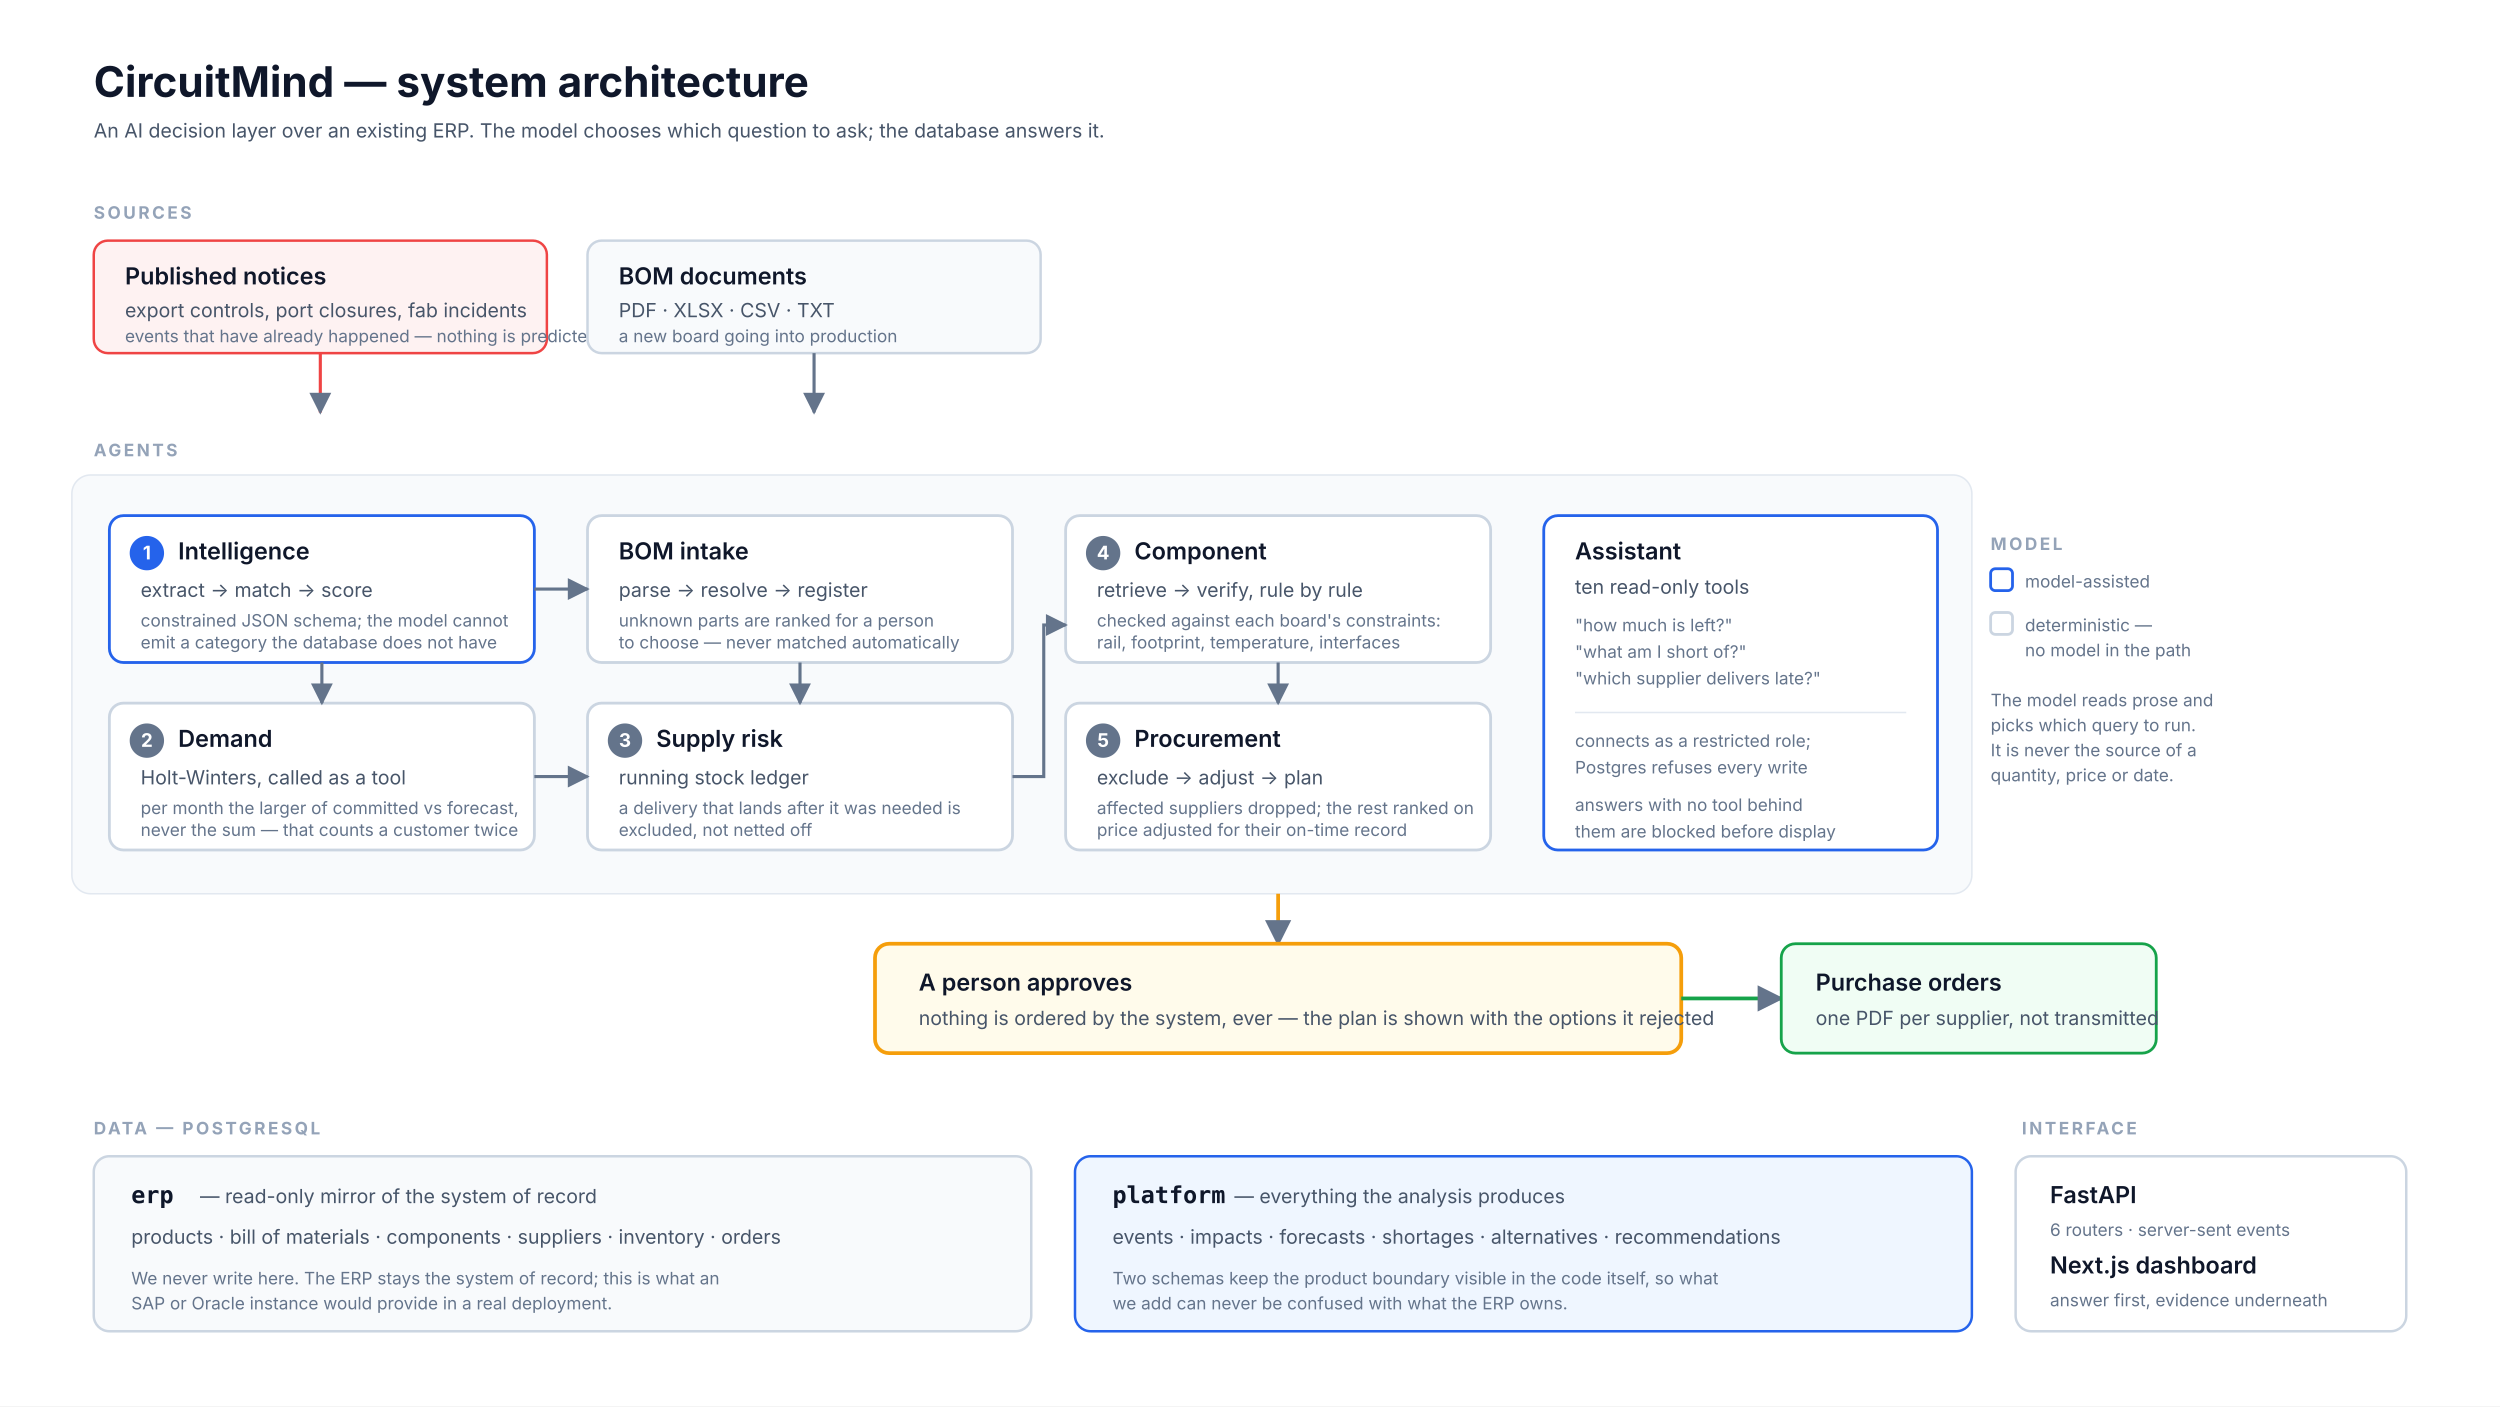
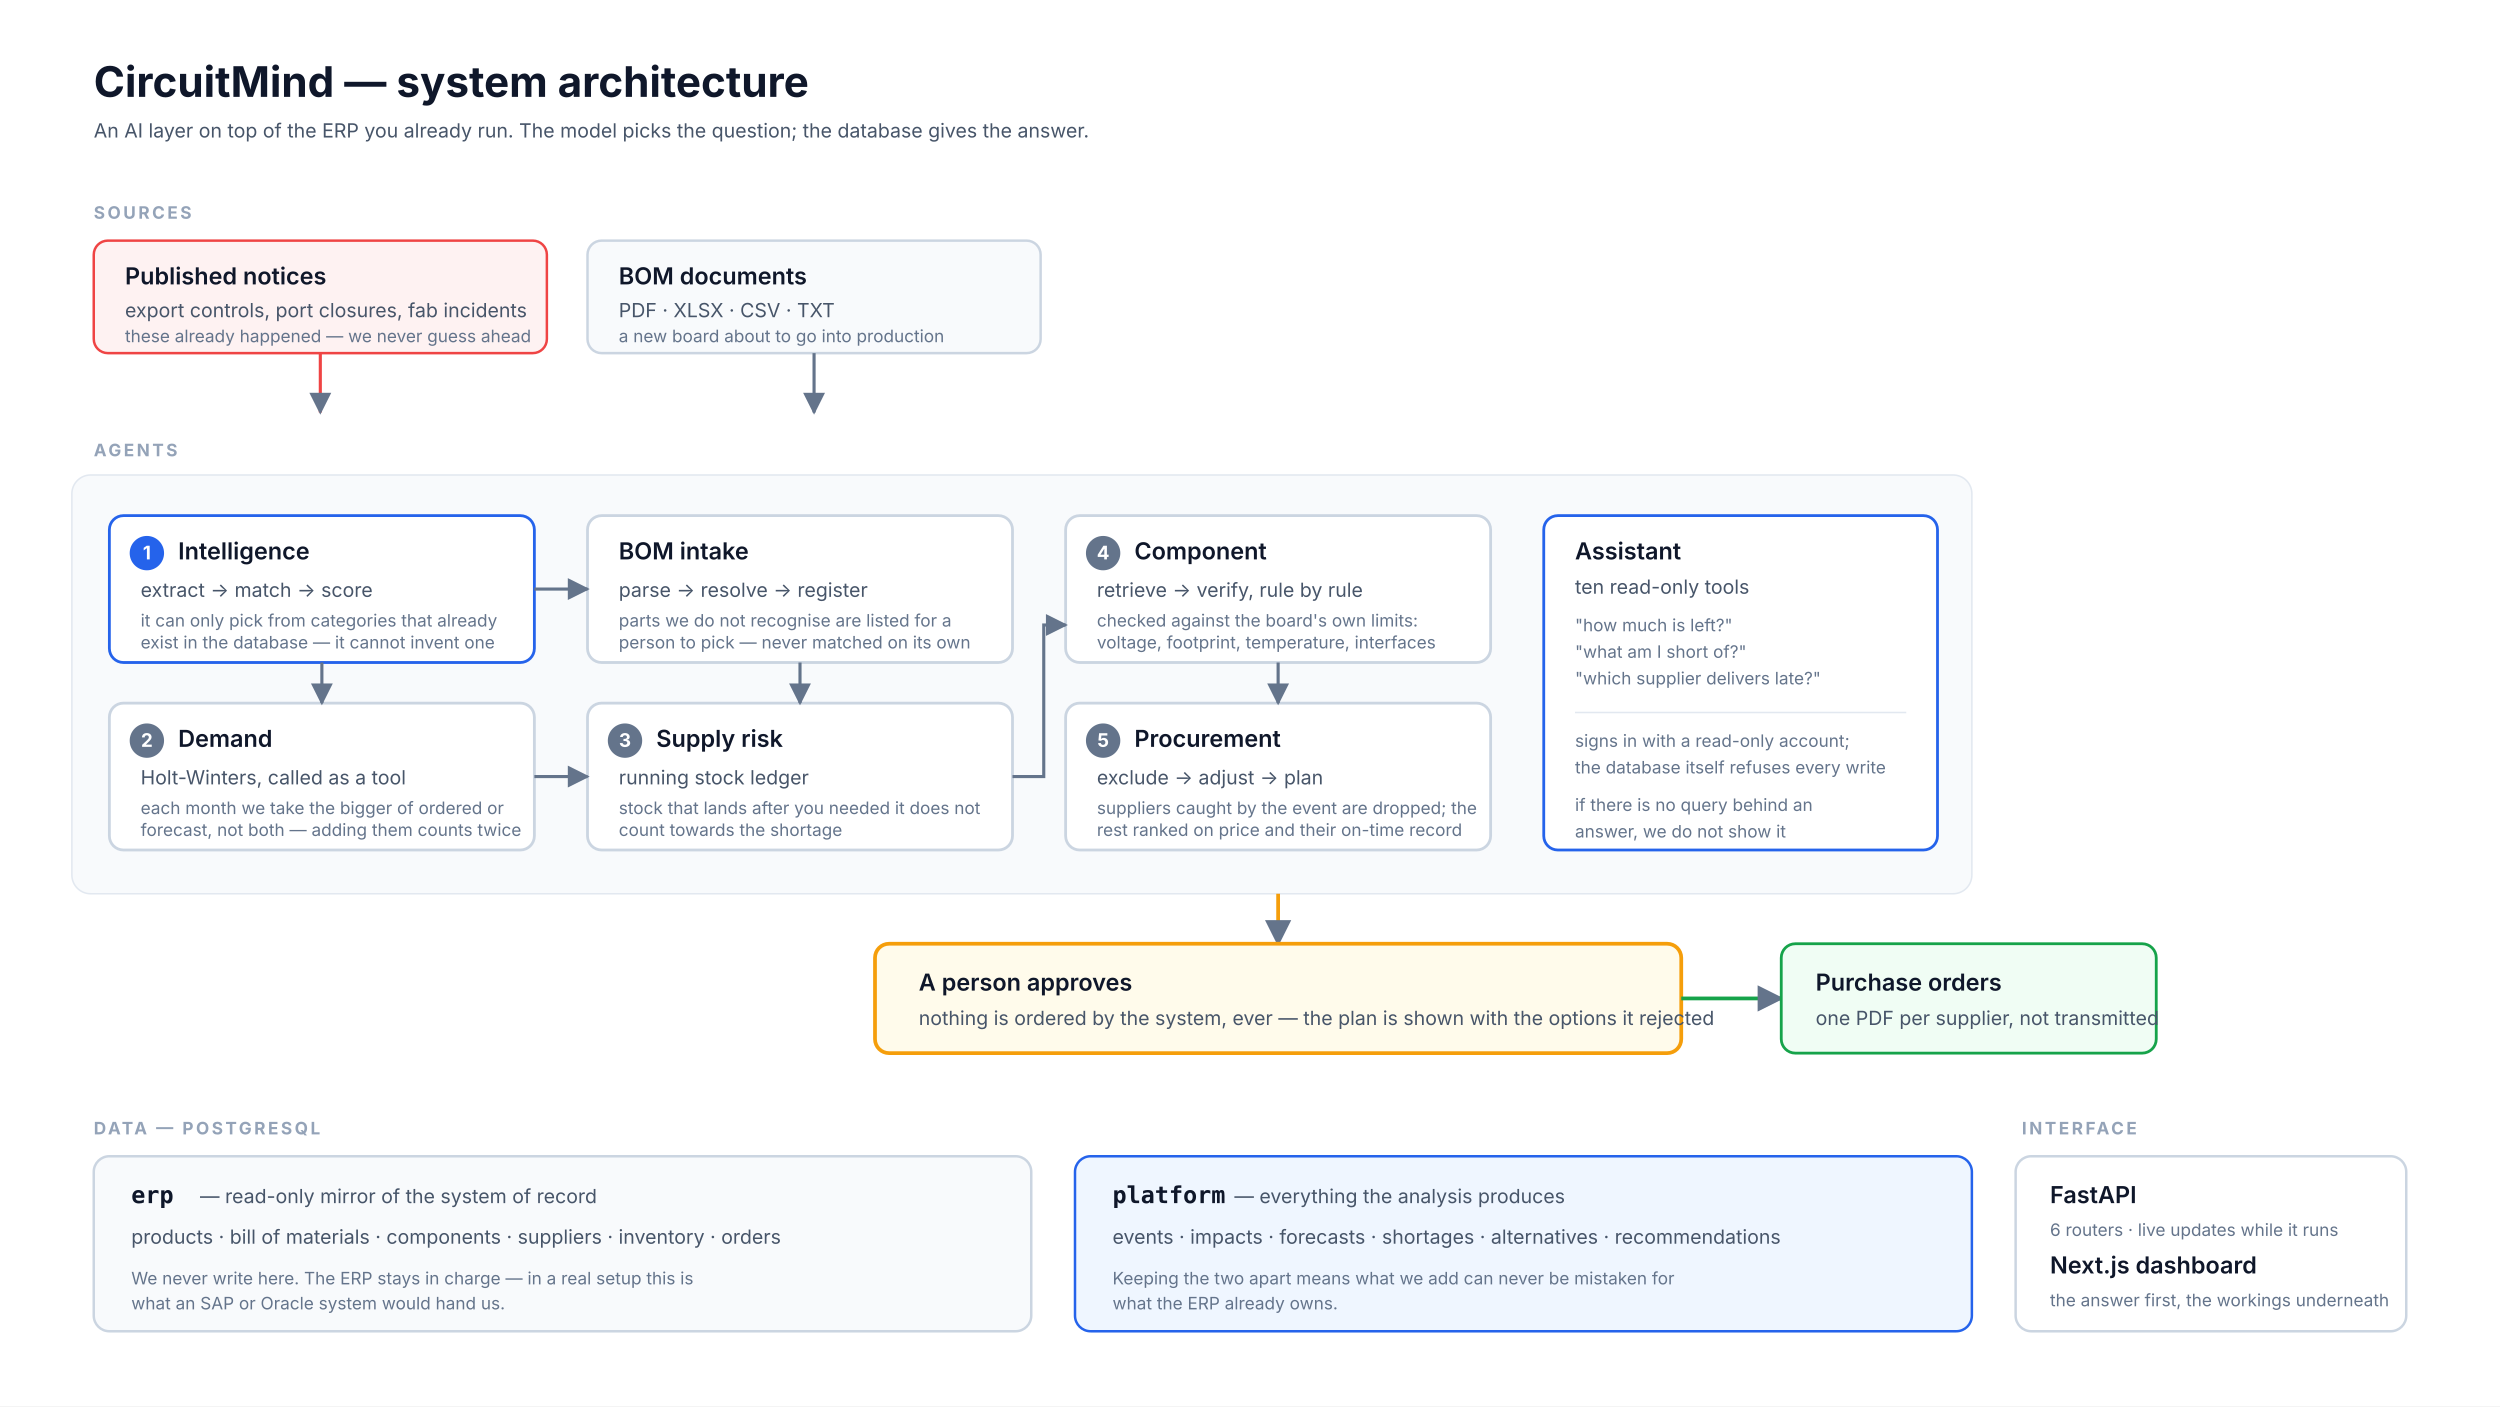
<svg xmlns="http://www.w3.org/2000/svg" viewBox="0 0 1600 900" width="1600" height="900" font-family="Segoe UI, Inter, Helvetica, Arial, sans-serif">
  <defs>
    <marker id="a" viewBox="0 0 10 10" refX="9" refY="5" markerWidth="7" markerHeight="7" orient="auto-start-reverse">
      <path d="M0 0 L10 5 L0 10 z" fill="#64748B" />
    </marker>
    <marker id="aAccent" viewBox="0 0 10 10" refX="9" refY="5" markerWidth="7" markerHeight="7" orient="auto-start-reverse">
      <path d="M0 0 L10 5 L0 10 z" fill="#2563EB" />
    </marker>
    <style>
      .t    { fill:#0F172A; font-size:15px; font-weight:600; }
      .s    { fill:#475569; font-size:12.5px; }
      .xs   { fill:#64748B; font-size:11px; }
      .band { fill:#94A3B8; font-size:11px; font-weight:700; letter-spacing:1.6px; }
      .num  { fill:#FFFFFF; font-size:12px; font-weight:700; }
      .mono { font-family:Consolas, ui-monospace, monospace; }
    </style>
  </defs>
  <rect width="1600" height="900" fill="#FFFFFF" />
  <text x="60" y="62" fill="#0F172A" font-size="27" font-weight="700">CircuitMind — system architecture</text>
-   <text x="60" y="88" class="s">An AI decision layer over an existing ERP. The model chooses which question to ask; the database answers it.</text>
+   <text x="60" y="88" class="s">An AI layer on top of the ERP you already run. The model picks the question; the database gives the answer.</text>
  <text x="60" y="140" class="band">SOURCES</text>
  <g>
    <rect x="60" y="154" width="290" height="72" rx="9" fill="#FEF2F2" stroke="#EF4444" stroke-width="1.6" />
    <text x="80" y="182" class="t">Published notices</text>
    <text x="80" y="203" class="s">export controls, port closures, fab incidents</text>
-     <text x="80" y="219" class="xs">events that have already happened — nothing is predicted</text>
+     <text x="80" y="219" class="xs">these already happened — we never guess ahead</text>
  </g>
  <g>
    <rect x="376" y="154" width="290" height="72" rx="9" fill="#F8FAFC" stroke="#CBD5E1" stroke-width="1.6" />
    <text x="396" y="182" class="t">BOM documents</text>
    <text x="396" y="203" class="s">PDF · XLSX · CSV · TXT</text>
-     <text x="396" y="219" class="xs">a new board going into production</text>
+     <text x="396" y="219" class="xs">a new board about to go into production</text>
  </g>
  <path d="M205 226 V264" stroke="#EF4444" stroke-width="2" marker-end="url(#a)" />
  <path d="M521 226 V264" stroke="#64748B" stroke-width="2" marker-end="url(#a)" />
  <text x="60" y="292" class="band">AGENTS</text>
  <rect x="46" y="304" width="1216" height="268" rx="12" fill="#F8FAFC" stroke="#E2E8F0" />
  <g>
    <rect x="70" y="330" width="272" height="94" rx="9" fill="#FFFFFF" stroke="#2563EB" stroke-width="1.8" />
    <circle cx="94" cy="354" r="11" fill="#2563EB" />
    <text x="94" y="358" text-anchor="middle" class="num">1</text>
    <text x="114" y="358" class="t">Intelligence</text>
    <text x="90" y="382" class="s">extract → match → score</text>
-     <text x="90" y="401" class="xs">constrained JSON schema; the model cannot</text>
-     <text x="90" y="415" class="xs">emit a category the database does not have</text>
+     <text x="90" y="401" class="xs">it can only pick from categories that already</text>
+     <text x="90" y="415" class="xs">exist in the database — it cannot invent one</text>
  </g>
  <g>
    <rect x="376" y="330" width="272" height="94" rx="9" fill="#FFFFFF" stroke="#CBD5E1" stroke-width="1.8" />
    <text x="396" y="358" class="t">BOM intake</text>
    <text x="396" y="382" class="s">parse → resolve → register</text>
-     <text x="396" y="401" class="xs">unknown parts are ranked for a person</text>
-     <text x="396" y="415" class="xs">to choose — never matched automatically</text>
+     <text x="396" y="401" class="xs">parts we do not recognise are listed for a</text>
+     <text x="396" y="415" class="xs">person to pick — never matched on its own</text>
  </g>
  <g>
    <rect x="70" y="450" width="272" height="94" rx="9" fill="#FFFFFF" stroke="#CBD5E1" stroke-width="1.8" />
    <circle cx="94" cy="474" r="11" fill="#64748B" />
    <text x="94" y="478" text-anchor="middle" class="num">2</text>
    <text x="114" y="478" class="t">Demand</text>
    <text x="90" y="502" class="s">Holt-Winters, called as a tool</text>
-     <text x="90" y="521" class="xs">per month the larger of committed vs forecast,</text>
-     <text x="90" y="535" class="xs">never the sum — that counts a customer twice</text>
+     <text x="90" y="521" class="xs">each month we take the bigger of ordered or</text>
+     <text x="90" y="535" class="xs">forecast, not both — adding them counts twice</text>
  </g>
  <g>
    <rect x="376" y="450" width="272" height="94" rx="9" fill="#FFFFFF" stroke="#CBD5E1" stroke-width="1.8" />
    <circle cx="400" cy="474" r="11" fill="#64748B" />
    <text x="400" y="478" text-anchor="middle" class="num">3</text>
    <text x="420" y="478" class="t">Supply risk</text>
    <text x="396" y="502" class="s">running stock ledger</text>
-     <text x="396" y="521" class="xs">a delivery that lands after it was needed is</text>
-     <text x="396" y="535" class="xs">excluded, not netted off</text>
+     <text x="396" y="521" class="xs">stock that lands after you needed it does not</text>
+     <text x="396" y="535" class="xs">count towards the shortage</text>
  </g>
  <g>
    <rect x="682" y="330" width="272" height="94" rx="9" fill="#FFFFFF" stroke="#CBD5E1" stroke-width="1.8" />
    <circle cx="706" cy="354" r="11" fill="#64748B" />
    <text x="706" y="358" text-anchor="middle" class="num">4</text>
    <text x="726" y="358" class="t">Component</text>
    <text x="702" y="382" class="s">retrieve → verify, rule by rule</text>
-     <text x="702" y="401" class="xs">checked against each board's constraints:</text>
-     <text x="702" y="415" class="xs">rail, footprint, temperature, interfaces</text>
+     <text x="702" y="401" class="xs">checked against the board's own limits:</text>
+     <text x="702" y="415" class="xs">voltage, footprint, temperature, interfaces</text>
  </g>
  <g>
    <rect x="682" y="450" width="272" height="94" rx="9" fill="#FFFFFF" stroke="#CBD5E1" stroke-width="1.8" />
    <circle cx="706" cy="474" r="11" fill="#64748B" />
    <text x="706" y="478" text-anchor="middle" class="num">5</text>
    <text x="726" y="478" class="t">Procurement</text>
    <text x="702" y="502" class="s">exclude → adjust → plan</text>
-     <text x="702" y="521" class="xs">affected suppliers dropped; the rest ranked on</text>
-     <text x="702" y="535" class="xs">price adjusted for their on-time record</text>
+     <text x="702" y="521" class="xs">suppliers caught by the event are dropped; the</text>
+     <text x="702" y="535" class="xs">rest ranked on price and their on-time record</text>
  </g>
  <g>
    <rect x="988" y="330" width="252" height="214" rx="9" fill="#FFFFFF" stroke="#2563EB" stroke-width="1.8" />
    <text x="1008" y="358" class="t">Assistant</text>
    <text x="1008" y="380" class="s">ten read-only tools</text>
    <text x="1008" y="404" class="xs">"how much is left?"</text>
    <text x="1008" y="421" class="xs">"what am I short of?"</text>
    <text x="1008" y="438" class="xs">"which supplier delivers late?"</text>
    <line x1="1008" y1="456" x2="1220" y2="456" stroke="#E2E8F0" />
-     <text x="1008" y="478" class="xs">connects as a restricted role;</text>
-     <text x="1008" y="495" class="xs">Postgres refuses every write</text>
-     <text x="1008" y="519" class="xs">answers with no tool behind</text>
-     <text x="1008" y="536" class="xs">them are blocked before display</text>
+     <text x="1008" y="478" class="xs">signs in with a read-only account;</text>
+     <text x="1008" y="495" class="xs">the database itself refuses every write</text>
+     <text x="1008" y="519" class="xs">if there is no query behind an</text>
+     <text x="1008" y="536" class="xs">answer, we do not show it</text>
  </g>
  <path d="M206 424 V450" stroke="#64748B" stroke-width="2" marker-end="url(#a)" />
  <path d="M342 377 H376" stroke="#64748B" stroke-width="2" marker-end="url(#a)" />
  <path d="M342 497 H376" stroke="#64748B" stroke-width="2" marker-end="url(#a)" />
  <path d="M512 424 V450" stroke="#64748B" stroke-width="2" marker-end="url(#a)" />
  <path d="M648 497 H668 V400 H682" stroke="#64748B" stroke-width="2" fill="none" marker-end="url(#a)" />
  <path d="M818 424 V450" stroke="#64748B" stroke-width="2" marker-end="url(#a)" />
-   <text x="1274" y="352" class="band">MODEL</text>
-   <rect x="1274" y="364" width="14" height="14" rx="3" fill="#FFFFFF" stroke="#2563EB" stroke-width="1.8" />
-   <text x="1296" y="376" class="xs">model-assisted</text>
-   <rect x="1274" y="392" width="14" height="14" rx="3" fill="#FFFFFF" stroke="#CBD5E1" stroke-width="1.8" />
-   <text x="1296" y="404" class="xs">deterministic —</text>
-   <text x="1296" y="420" class="xs">no model in the path</text>
-   <text x="1274" y="452" class="xs">The model reads prose and</text>
-   <text x="1274" y="468" class="xs">picks which query to run.</text>
-   <text x="1274" y="484" class="xs">It is never the source of a</text>
-   <text x="1274" y="500" class="xs">quantity, price or date.</text>
  <path d="M818 572 V604" stroke="#F59E0B" stroke-width="2.4" marker-end="url(#a)" />
  <g>
    <rect x="560" y="604" width="516" height="70" rx="9" fill="#FFFBEB" stroke="#F59E0B" stroke-width="2.4" />
    <text x="588" y="634" class="t">A person approves</text>
    <text x="588" y="656" class="s">nothing is ordered by the system, ever — the plan is shown with the options it rejected</text>
  </g>
  <path d="M1076 639 H1140" stroke="#16A34A" stroke-width="2.4" marker-end="url(#a)" />
  <g>
    <rect x="1140" y="604" width="240" height="70" rx="9" fill="#F0FDF4" stroke="#16A34A" stroke-width="1.8" />
    <text x="1162" y="634" class="t">Purchase orders</text>
    <text x="1162" y="656" class="s">one PDF per supplier, not transmitted</text>
  </g>
  <text x="60" y="726" class="band">DATA — POSTGRESQL</text>
  <g>
    <rect x="60" y="740" width="600" height="112" rx="10" fill="#F8FAFC" stroke="#CBD5E1" stroke-width="1.6" />
    <text x="84" y="770" class="t mono">erp</text>
    <text x="128" y="770" class="s">— read-only mirror of the system of record</text>
    <text x="84" y="796" class="s">products · bill of materials · components · suppliers · inventory · orders</text>
-     <text x="84" y="822" class="xs">We never write here. The ERP stays the system of record; this is what an</text>
-     <text x="84" y="838" class="xs">SAP or Oracle instance would provide in a real deployment.</text>
+     <text x="84" y="822" class="xs">We never write here. The ERP stays in charge — in a real setup this is</text>
+     <text x="84" y="838" class="xs">what an SAP or Oracle system would hand us.</text>
  </g>
  <g>
    <rect x="688" y="740" width="574" height="112" rx="10" fill="#EFF6FF" stroke="#2563EB" stroke-width="1.6" />
    <text x="712" y="770" class="t mono">platform</text>
    <text x="790" y="770" class="s">— everything the analysis produces</text>
    <text x="712" y="796" class="s">events · impacts · forecasts · shortages · alternatives · recommendations</text>
-     <text x="712" y="822" class="xs">Two schemas keep the product boundary visible in the code itself, so what</text>
-     <text x="712" y="838" class="xs">we add can never be confused with what the ERP owns.</text>
+     <text x="712" y="822" class="xs">Keeping the two apart means what we add can never be mistaken for</text>
+     <text x="712" y="838" class="xs">what the ERP already owns.</text>
  </g>
  <text x="1294" y="726" class="band">INTERFACE</text>
  <g>
    <rect x="1290" y="740" width="250" height="112" rx="10" fill="#FFFFFF" stroke="#CBD5E1" stroke-width="1.6" />
    <text x="1312" y="770" class="t">FastAPI</text>
-     <text x="1312" y="791" class="xs">6 routers · server-sent events</text>
+     <text x="1312" y="791" class="xs">6 routers · live updates while it runs</text>
    <text x="1312" y="815" class="t">Next.js dashboard</text>
-     <text x="1312" y="836" class="xs">answer first, evidence underneath</text>
+     <text x="1312" y="836" class="xs">the answer first, the workings underneath</text>
  </g>
</svg>
